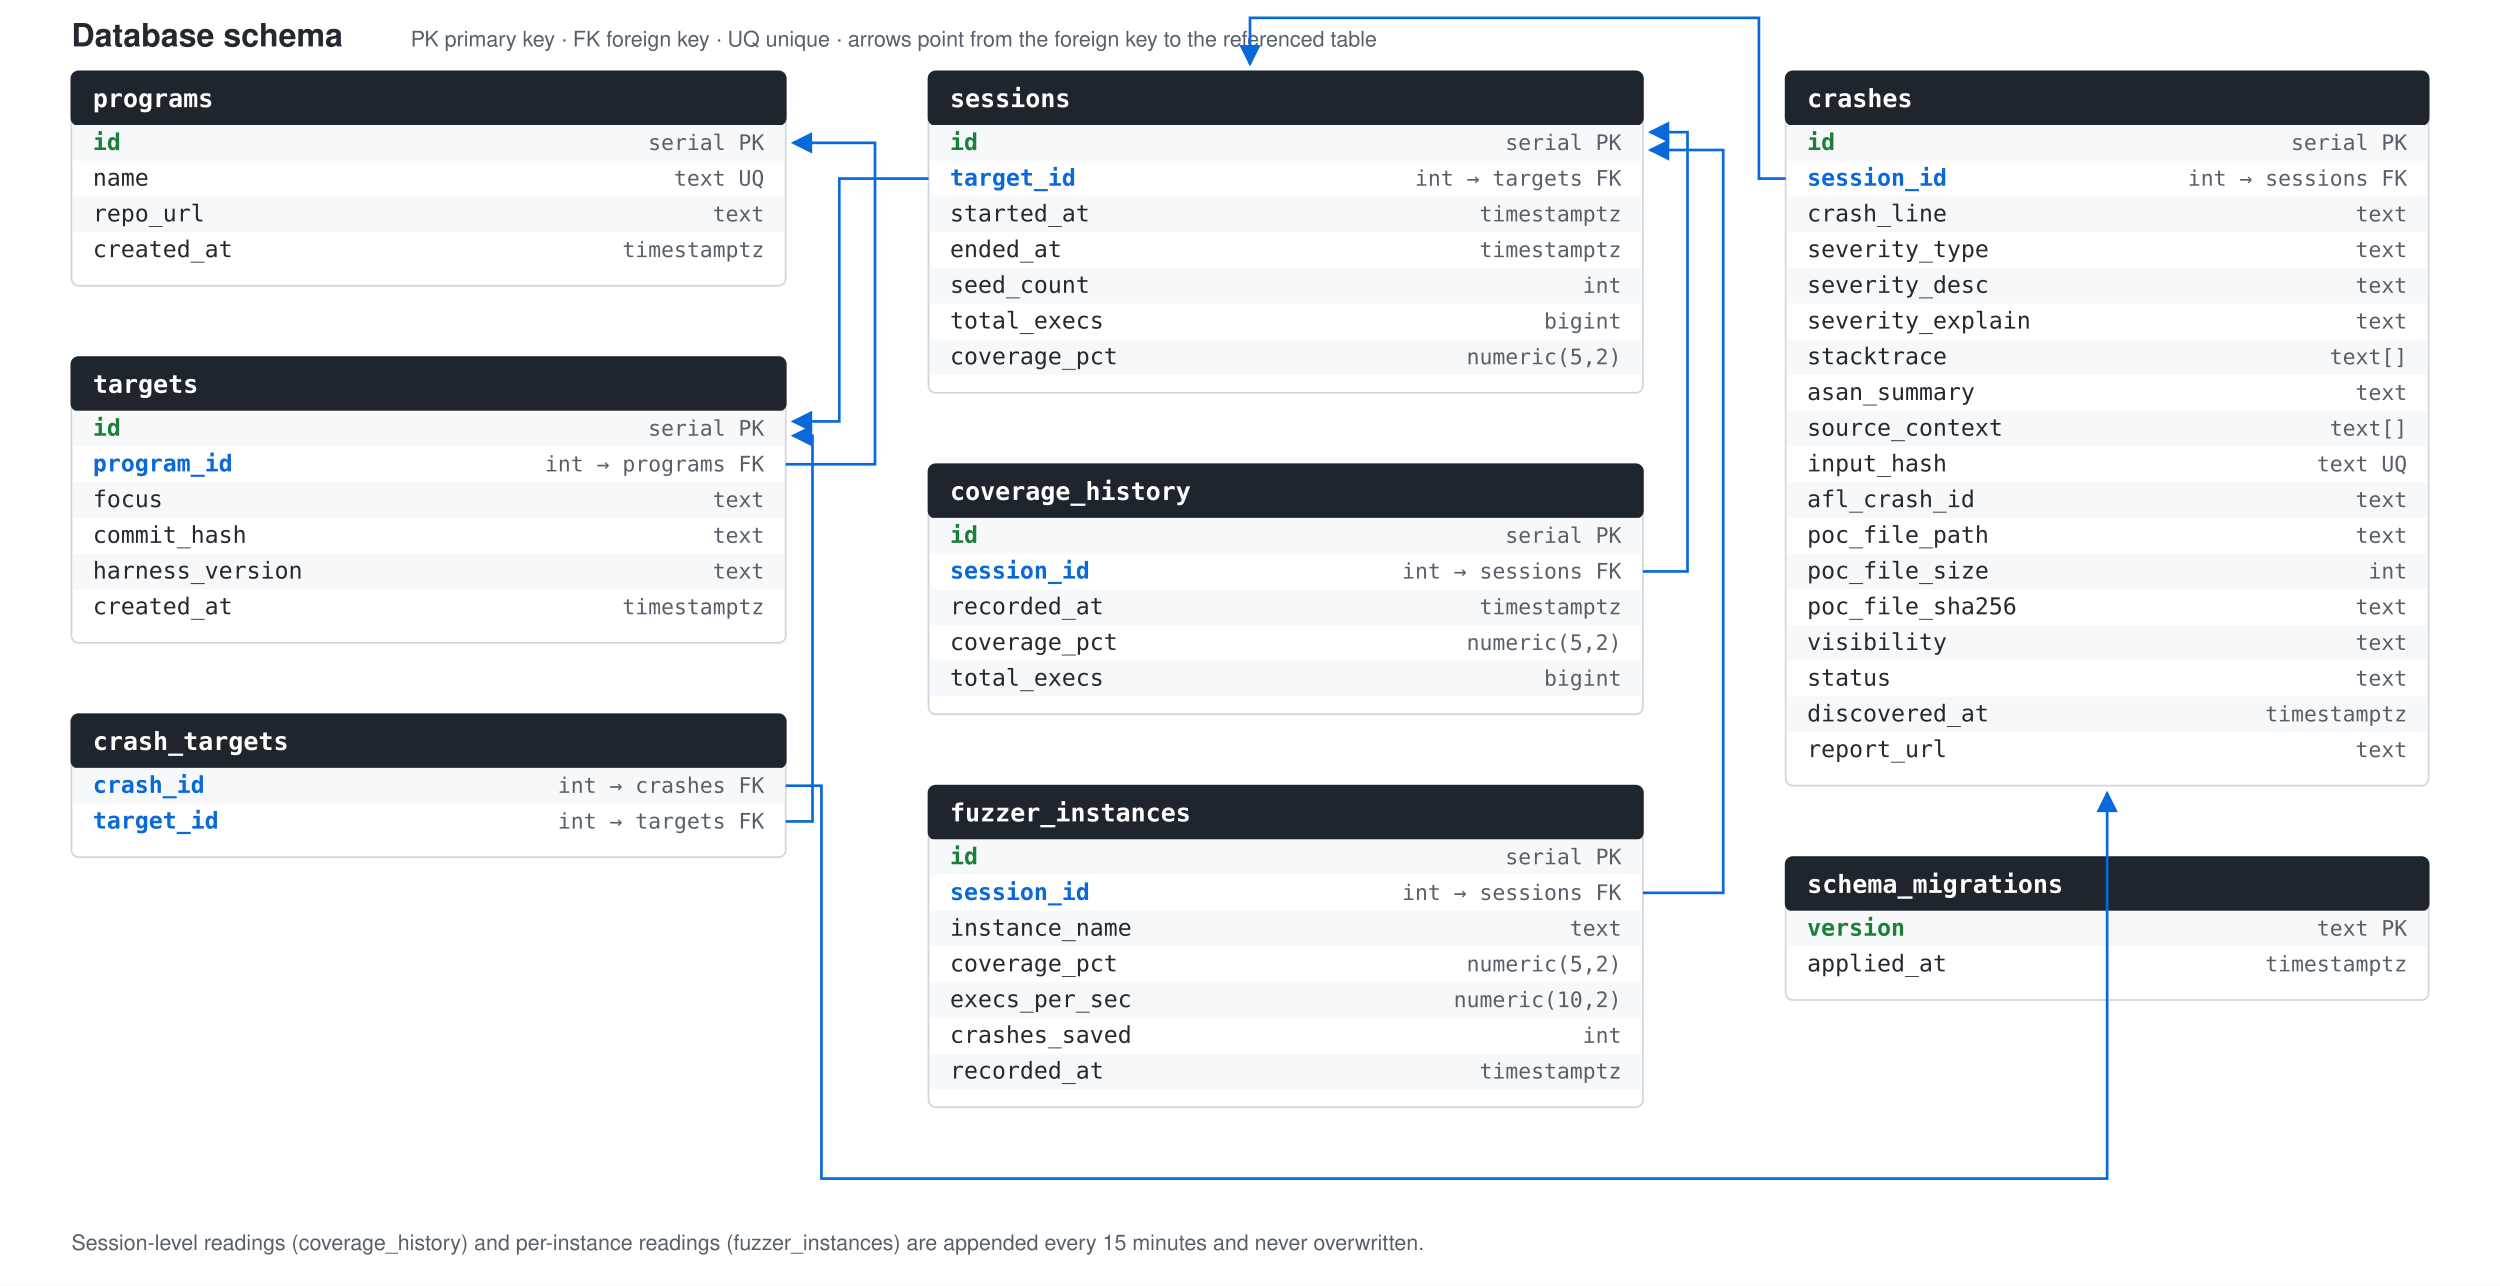
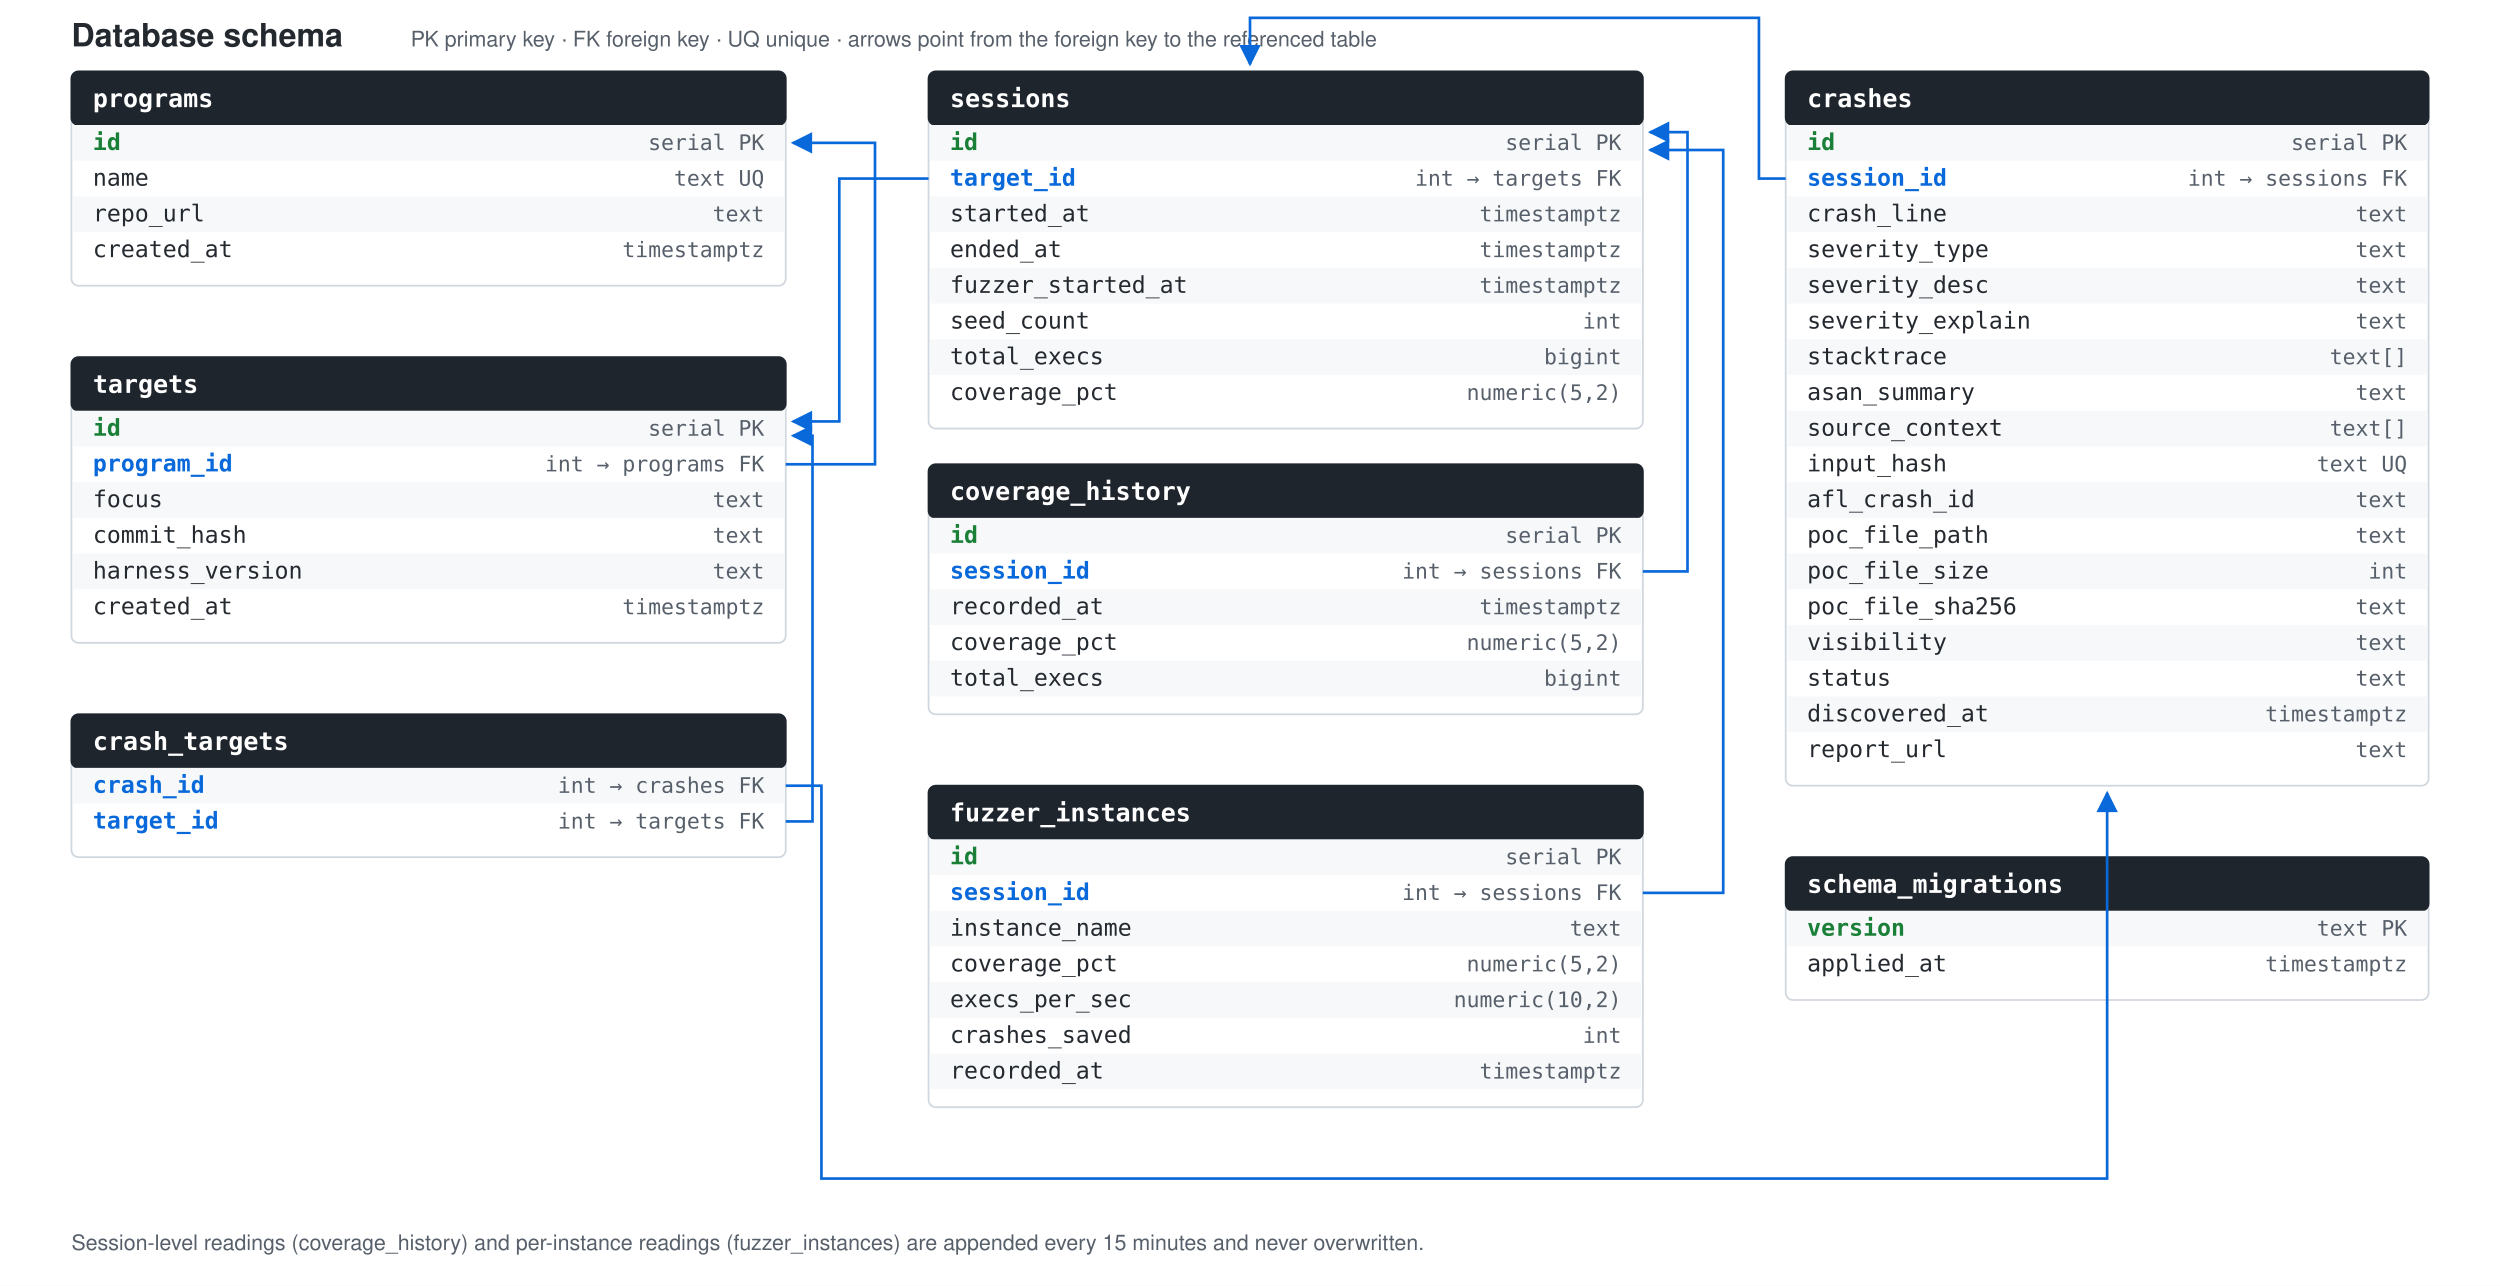
<svg xmlns="http://www.w3.org/2000/svg" width="1400" height="720" viewBox="0 0 1400 720">
  <defs>
    <marker id="arrow" viewBox="0 0 10 10" refX="9" refY="5" markerWidth="8" markerHeight="8" orient="auto-start-reverse">
      <path d="M0,0 L10,5 L0,10 z" fill="#0969da" />
    </marker>
  </defs>
  <rect width="1400" height="720" fill="#ffffff" />
  <text x="40" y="26" font-family="-apple-system, Segoe UI, Helvetica, Arial, sans-serif" font-size="18" fill="#24292f" font-weight="bold" text-anchor="start">Database schema</text>
  <text x="230" y="26" font-family="-apple-system, Segoe UI, Helvetica, Arial, sans-serif" font-size="12" fill="#57606a" font-weight="normal" text-anchor="start">PK primary key · FK foreign key · UQ unique · arrows point from the foreign key to the referenced table</text>
  <rect x="40" y="40" width="400" height="120" rx="4" fill="#ffffff" stroke="#d0d7de" stroke-width="1" />
  <rect x="40" y="40" width="400" height="30" rx="4" fill="#1f252d" stroke="#1f252d" stroke-width="1" />
  <text x="52" y="60" font-family="ui-monospace, SFMono-Regular, Menlo, Consolas, monospace" font-size="14" fill="#ffffff" font-weight="bold" text-anchor="start">programs</text>
  <rect x="41" y="70" width="398" height="20" fill="#f6f8fa" />
  <text x="52" y="84" font-family="ui-monospace, SFMono-Regular, Menlo, Consolas, monospace" font-size="13" fill="#1a7f37" font-weight="bold" text-anchor="start">id</text>
  <text x="428" y="84" font-family="ui-monospace, SFMono-Regular, Menlo, Consolas, monospace" font-size="12" fill="#57606a" font-weight="normal" text-anchor="end">serial  PK</text>
  <text x="52" y="104" font-family="ui-monospace, SFMono-Regular, Menlo, Consolas, monospace" font-size="13" fill="#24292f" font-weight="normal" text-anchor="start">name</text>
  <text x="428" y="104" font-family="ui-monospace, SFMono-Regular, Menlo, Consolas, monospace" font-size="12" fill="#57606a" font-weight="normal" text-anchor="end">text  UQ</text>
  <rect x="41" y="110" width="398" height="20" fill="#f6f8fa" />
  <text x="52" y="124" font-family="ui-monospace, SFMono-Regular, Menlo, Consolas, monospace" font-size="13" fill="#24292f" font-weight="normal" text-anchor="start">repo_url</text>
  <text x="428" y="124" font-family="ui-monospace, SFMono-Regular, Menlo, Consolas, monospace" font-size="12" fill="#57606a" font-weight="normal" text-anchor="end">text</text>
  <text x="52" y="144" font-family="ui-monospace, SFMono-Regular, Menlo, Consolas, monospace" font-size="13" fill="#24292f" font-weight="normal" text-anchor="start">created_at</text>
  <text x="428" y="144" font-family="ui-monospace, SFMono-Regular, Menlo, Consolas, monospace" font-size="12" fill="#57606a" font-weight="normal" text-anchor="end">timestamptz</text>
  <rect x="40" y="200" width="400" height="160" rx="4" fill="#ffffff" stroke="#d0d7de" stroke-width="1" />
  <rect x="40" y="200" width="400" height="30" rx="4" fill="#1f252d" stroke="#1f252d" stroke-width="1" />
  <text x="52" y="220" font-family="ui-monospace, SFMono-Regular, Menlo, Consolas, monospace" font-size="14" fill="#ffffff" font-weight="bold" text-anchor="start">targets</text>
  <rect x="41" y="230" width="398" height="20" fill="#f6f8fa" />
  <text x="52" y="244" font-family="ui-monospace, SFMono-Regular, Menlo, Consolas, monospace" font-size="13" fill="#1a7f37" font-weight="bold" text-anchor="start">id</text>
  <text x="428" y="244" font-family="ui-monospace, SFMono-Regular, Menlo, Consolas, monospace" font-size="12" fill="#57606a" font-weight="normal" text-anchor="end">serial  PK</text>
  <text x="52" y="264" font-family="ui-monospace, SFMono-Regular, Menlo, Consolas, monospace" font-size="13" fill="#0969da" font-weight="bold" text-anchor="start">program_id</text>
  <text x="428" y="264" font-family="ui-monospace, SFMono-Regular, Menlo, Consolas, monospace" font-size="12" fill="#57606a" font-weight="normal" text-anchor="end">int → programs  FK</text>
  <rect x="41" y="270" width="398" height="20" fill="#f6f8fa" />
  <text x="52" y="284" font-family="ui-monospace, SFMono-Regular, Menlo, Consolas, monospace" font-size="13" fill="#24292f" font-weight="normal" text-anchor="start">focus</text>
  <text x="428" y="284" font-family="ui-monospace, SFMono-Regular, Menlo, Consolas, monospace" font-size="12" fill="#57606a" font-weight="normal" text-anchor="end">text</text>
  <text x="52" y="304" font-family="ui-monospace, SFMono-Regular, Menlo, Consolas, monospace" font-size="13" fill="#24292f" font-weight="normal" text-anchor="start">commit_hash</text>
  <text x="428" y="304" font-family="ui-monospace, SFMono-Regular, Menlo, Consolas, monospace" font-size="12" fill="#57606a" font-weight="normal" text-anchor="end">text</text>
  <rect x="41" y="310" width="398" height="20" fill="#f6f8fa" />
  <text x="52" y="324" font-family="ui-monospace, SFMono-Regular, Menlo, Consolas, monospace" font-size="13" fill="#24292f" font-weight="normal" text-anchor="start">harness_version</text>
  <text x="428" y="324" font-family="ui-monospace, SFMono-Regular, Menlo, Consolas, monospace" font-size="12" fill="#57606a" font-weight="normal" text-anchor="end">text</text>
  <text x="52" y="344" font-family="ui-monospace, SFMono-Regular, Menlo, Consolas, monospace" font-size="13" fill="#24292f" font-weight="normal" text-anchor="start">created_at</text>
  <text x="428" y="344" font-family="ui-monospace, SFMono-Regular, Menlo, Consolas, monospace" font-size="12" fill="#57606a" font-weight="normal" text-anchor="end">timestamptz</text>
  <rect x="40" y="400" width="400" height="80" rx="4" fill="#ffffff" stroke="#d0d7de" stroke-width="1" />
  <rect x="40" y="400" width="400" height="30" rx="4" fill="#1f252d" stroke="#1f252d" stroke-width="1" />
  <text x="52" y="420" font-family="ui-monospace, SFMono-Regular, Menlo, Consolas, monospace" font-size="14" fill="#ffffff" font-weight="bold" text-anchor="start">crash_targets</text>
  <rect x="41" y="430" width="398" height="20" fill="#f6f8fa" />
  <text x="52" y="444" font-family="ui-monospace, SFMono-Regular, Menlo, Consolas, monospace" font-size="13" fill="#0969da" font-weight="bold" text-anchor="start">crash_id</text>
  <text x="428" y="444" font-family="ui-monospace, SFMono-Regular, Menlo, Consolas, monospace" font-size="12" fill="#57606a" font-weight="normal" text-anchor="end">int → crashes  FK</text>
  <text x="52" y="464" font-family="ui-monospace, SFMono-Regular, Menlo, Consolas, monospace" font-size="13" fill="#0969da" font-weight="bold" text-anchor="start">target_id</text>
  <text x="428" y="464" font-family="ui-monospace, SFMono-Regular, Menlo, Consolas, monospace" font-size="12" fill="#57606a" font-weight="normal" text-anchor="end">int → targets  FK</text>
-   <rect x="520" y="40" width="400" height="180" rx="4" fill="#ffffff" stroke="#d0d7de" stroke-width="1" />
+   <rect x="520" y="40" width="400" height="200" rx="4" fill="#ffffff" stroke="#d0d7de" stroke-width="1" />
  <rect x="520" y="40" width="400" height="30" rx="4" fill="#1f252d" stroke="#1f252d" stroke-width="1" />
  <text x="532" y="60" font-family="ui-monospace, SFMono-Regular, Menlo, Consolas, monospace" font-size="14" fill="#ffffff" font-weight="bold" text-anchor="start">sessions</text>
  <rect x="521" y="70" width="398" height="20" fill="#f6f8fa" />
  <text x="532" y="84" font-family="ui-monospace, SFMono-Regular, Menlo, Consolas, monospace" font-size="13" fill="#1a7f37" font-weight="bold" text-anchor="start">id</text>
  <text x="908" y="84" font-family="ui-monospace, SFMono-Regular, Menlo, Consolas, monospace" font-size="12" fill="#57606a" font-weight="normal" text-anchor="end">serial  PK</text>
  <text x="532" y="104" font-family="ui-monospace, SFMono-Regular, Menlo, Consolas, monospace" font-size="13" fill="#0969da" font-weight="bold" text-anchor="start">target_id</text>
  <text x="908" y="104" font-family="ui-monospace, SFMono-Regular, Menlo, Consolas, monospace" font-size="12" fill="#57606a" font-weight="normal" text-anchor="end">int → targets  FK</text>
  <rect x="521" y="110" width="398" height="20" fill="#f6f8fa" />
  <text x="532" y="124" font-family="ui-monospace, SFMono-Regular, Menlo, Consolas, monospace" font-size="13" fill="#24292f" font-weight="normal" text-anchor="start">started_at</text>
  <text x="908" y="124" font-family="ui-monospace, SFMono-Regular, Menlo, Consolas, monospace" font-size="12" fill="#57606a" font-weight="normal" text-anchor="end">timestamptz</text>
  <text x="532" y="144" font-family="ui-monospace, SFMono-Regular, Menlo, Consolas, monospace" font-size="13" fill="#24292f" font-weight="normal" text-anchor="start">ended_at</text>
  <text x="908" y="144" font-family="ui-monospace, SFMono-Regular, Menlo, Consolas, monospace" font-size="12" fill="#57606a" font-weight="normal" text-anchor="end">timestamptz</text>
  <rect x="521" y="150" width="398" height="20" fill="#f6f8fa" />
-   <text x="532" y="164" font-family="ui-monospace, SFMono-Regular, Menlo, Consolas, monospace" font-size="13" fill="#24292f" font-weight="normal" text-anchor="start">seed_count</text>
-   <text x="908" y="164" font-family="ui-monospace, SFMono-Regular, Menlo, Consolas, monospace" font-size="12" fill="#57606a" font-weight="normal" text-anchor="end">int</text>
-   <text x="532" y="184" font-family="ui-monospace, SFMono-Regular, Menlo, Consolas, monospace" font-size="13" fill="#24292f" font-weight="normal" text-anchor="start">total_execs</text>
-   <text x="908" y="184" font-family="ui-monospace, SFMono-Regular, Menlo, Consolas, monospace" font-size="12" fill="#57606a" font-weight="normal" text-anchor="end">bigint</text>
+   <text x="532" y="164" font-family="ui-monospace, SFMono-Regular, Menlo, Consolas, monospace" font-size="13" fill="#24292f" font-weight="normal" text-anchor="start">fuzzer_started_at</text>
+   <text x="908" y="164" font-family="ui-monospace, SFMono-Regular, Menlo, Consolas, monospace" font-size="12" fill="#57606a" font-weight="normal" text-anchor="end">timestamptz</text>
+   <text x="532" y="184" font-family="ui-monospace, SFMono-Regular, Menlo, Consolas, monospace" font-size="13" fill="#24292f" font-weight="normal" text-anchor="start">seed_count</text>
+   <text x="908" y="184" font-family="ui-monospace, SFMono-Regular, Menlo, Consolas, monospace" font-size="12" fill="#57606a" font-weight="normal" text-anchor="end">int</text>
  <rect x="521" y="190" width="398" height="20" fill="#f6f8fa" />
-   <text x="532" y="204" font-family="ui-monospace, SFMono-Regular, Menlo, Consolas, monospace" font-size="13" fill="#24292f" font-weight="normal" text-anchor="start">coverage_pct</text>
-   <text x="908" y="204" font-family="ui-monospace, SFMono-Regular, Menlo, Consolas, monospace" font-size="12" fill="#57606a" font-weight="normal" text-anchor="end">numeric(5,2)</text>
+   <text x="532" y="204" font-family="ui-monospace, SFMono-Regular, Menlo, Consolas, monospace" font-size="13" fill="#24292f" font-weight="normal" text-anchor="start">total_execs</text>
+   <text x="908" y="204" font-family="ui-monospace, SFMono-Regular, Menlo, Consolas, monospace" font-size="12" fill="#57606a" font-weight="normal" text-anchor="end">bigint</text>
+   <text x="532" y="224" font-family="ui-monospace, SFMono-Regular, Menlo, Consolas, monospace" font-size="13" fill="#24292f" font-weight="normal" text-anchor="start">coverage_pct</text>
+   <text x="908" y="224" font-family="ui-monospace, SFMono-Regular, Menlo, Consolas, monospace" font-size="12" fill="#57606a" font-weight="normal" text-anchor="end">numeric(5,2)</text>
  <rect x="520" y="260" width="400" height="140" rx="4" fill="#ffffff" stroke="#d0d7de" stroke-width="1" />
  <rect x="520" y="260" width="400" height="30" rx="4" fill="#1f252d" stroke="#1f252d" stroke-width="1" />
  <text x="532" y="280" font-family="ui-monospace, SFMono-Regular, Menlo, Consolas, monospace" font-size="14" fill="#ffffff" font-weight="bold" text-anchor="start">coverage_history</text>
  <rect x="521" y="290" width="398" height="20" fill="#f6f8fa" />
  <text x="532" y="304" font-family="ui-monospace, SFMono-Regular, Menlo, Consolas, monospace" font-size="13" fill="#1a7f37" font-weight="bold" text-anchor="start">id</text>
  <text x="908" y="304" font-family="ui-monospace, SFMono-Regular, Menlo, Consolas, monospace" font-size="12" fill="#57606a" font-weight="normal" text-anchor="end">serial  PK</text>
  <text x="532" y="324" font-family="ui-monospace, SFMono-Regular, Menlo, Consolas, monospace" font-size="13" fill="#0969da" font-weight="bold" text-anchor="start">session_id</text>
  <text x="908" y="324" font-family="ui-monospace, SFMono-Regular, Menlo, Consolas, monospace" font-size="12" fill="#57606a" font-weight="normal" text-anchor="end">int → sessions  FK</text>
  <rect x="521" y="330" width="398" height="20" fill="#f6f8fa" />
  <text x="532" y="344" font-family="ui-monospace, SFMono-Regular, Menlo, Consolas, monospace" font-size="13" fill="#24292f" font-weight="normal" text-anchor="start">recorded_at</text>
  <text x="908" y="344" font-family="ui-monospace, SFMono-Regular, Menlo, Consolas, monospace" font-size="12" fill="#57606a" font-weight="normal" text-anchor="end">timestamptz</text>
  <text x="532" y="364" font-family="ui-monospace, SFMono-Regular, Menlo, Consolas, monospace" font-size="13" fill="#24292f" font-weight="normal" text-anchor="start">coverage_pct</text>
  <text x="908" y="364" font-family="ui-monospace, SFMono-Regular, Menlo, Consolas, monospace" font-size="12" fill="#57606a" font-weight="normal" text-anchor="end">numeric(5,2)</text>
  <rect x="521" y="370" width="398" height="20" fill="#f6f8fa" />
  <text x="532" y="384" font-family="ui-monospace, SFMono-Regular, Menlo, Consolas, monospace" font-size="13" fill="#24292f" font-weight="normal" text-anchor="start">total_execs</text>
  <text x="908" y="384" font-family="ui-monospace, SFMono-Regular, Menlo, Consolas, monospace" font-size="12" fill="#57606a" font-weight="normal" text-anchor="end">bigint</text>
  <rect x="520" y="440" width="400" height="180" rx="4" fill="#ffffff" stroke="#d0d7de" stroke-width="1" />
  <rect x="520" y="440" width="400" height="30" rx="4" fill="#1f252d" stroke="#1f252d" stroke-width="1" />
  <text x="532" y="460" font-family="ui-monospace, SFMono-Regular, Menlo, Consolas, monospace" font-size="14" fill="#ffffff" font-weight="bold" text-anchor="start">fuzzer_instances</text>
  <rect x="521" y="470" width="398" height="20" fill="#f6f8fa" />
  <text x="532" y="484" font-family="ui-monospace, SFMono-Regular, Menlo, Consolas, monospace" font-size="13" fill="#1a7f37" font-weight="bold" text-anchor="start">id</text>
  <text x="908" y="484" font-family="ui-monospace, SFMono-Regular, Menlo, Consolas, monospace" font-size="12" fill="#57606a" font-weight="normal" text-anchor="end">serial  PK</text>
  <text x="532" y="504" font-family="ui-monospace, SFMono-Regular, Menlo, Consolas, monospace" font-size="13" fill="#0969da" font-weight="bold" text-anchor="start">session_id</text>
  <text x="908" y="504" font-family="ui-monospace, SFMono-Regular, Menlo, Consolas, monospace" font-size="12" fill="#57606a" font-weight="normal" text-anchor="end">int → sessions  FK</text>
  <rect x="521" y="510" width="398" height="20" fill="#f6f8fa" />
  <text x="532" y="524" font-family="ui-monospace, SFMono-Regular, Menlo, Consolas, monospace" font-size="13" fill="#24292f" font-weight="normal" text-anchor="start">instance_name</text>
  <text x="908" y="524" font-family="ui-monospace, SFMono-Regular, Menlo, Consolas, monospace" font-size="12" fill="#57606a" font-weight="normal" text-anchor="end">text</text>
  <text x="532" y="544" font-family="ui-monospace, SFMono-Regular, Menlo, Consolas, monospace" font-size="13" fill="#24292f" font-weight="normal" text-anchor="start">coverage_pct</text>
  <text x="908" y="544" font-family="ui-monospace, SFMono-Regular, Menlo, Consolas, monospace" font-size="12" fill="#57606a" font-weight="normal" text-anchor="end">numeric(5,2)</text>
  <rect x="521" y="550" width="398" height="20" fill="#f6f8fa" />
  <text x="532" y="564" font-family="ui-monospace, SFMono-Regular, Menlo, Consolas, monospace" font-size="13" fill="#24292f" font-weight="normal" text-anchor="start">execs_per_sec</text>
  <text x="908" y="564" font-family="ui-monospace, SFMono-Regular, Menlo, Consolas, monospace" font-size="12" fill="#57606a" font-weight="normal" text-anchor="end">numeric(10,2)</text>
  <text x="532" y="584" font-family="ui-monospace, SFMono-Regular, Menlo, Consolas, monospace" font-size="13" fill="#24292f" font-weight="normal" text-anchor="start">crashes_saved</text>
  <text x="908" y="584" font-family="ui-monospace, SFMono-Regular, Menlo, Consolas, monospace" font-size="12" fill="#57606a" font-weight="normal" text-anchor="end">int</text>
  <rect x="521" y="590" width="398" height="20" fill="#f6f8fa" />
  <text x="532" y="604" font-family="ui-monospace, SFMono-Regular, Menlo, Consolas, monospace" font-size="13" fill="#24292f" font-weight="normal" text-anchor="start">recorded_at</text>
  <text x="908" y="604" font-family="ui-monospace, SFMono-Regular, Menlo, Consolas, monospace" font-size="12" fill="#57606a" font-weight="normal" text-anchor="end">timestamptz</text>
  <rect x="1000" y="40" width="360" height="400" rx="4" fill="#ffffff" stroke="#d0d7de" stroke-width="1" />
  <rect x="1000" y="40" width="360" height="30" rx="4" fill="#1f252d" stroke="#1f252d" stroke-width="1" />
  <text x="1012" y="60" font-family="ui-monospace, SFMono-Regular, Menlo, Consolas, monospace" font-size="14" fill="#ffffff" font-weight="bold" text-anchor="start">crashes</text>
  <rect x="1001" y="70" width="358" height="20" fill="#f6f8fa" />
  <text x="1012" y="84" font-family="ui-monospace, SFMono-Regular, Menlo, Consolas, monospace" font-size="13" fill="#1a7f37" font-weight="bold" text-anchor="start">id</text>
  <text x="1348" y="84" font-family="ui-monospace, SFMono-Regular, Menlo, Consolas, monospace" font-size="12" fill="#57606a" font-weight="normal" text-anchor="end">serial  PK</text>
  <text x="1012" y="104" font-family="ui-monospace, SFMono-Regular, Menlo, Consolas, monospace" font-size="13" fill="#0969da" font-weight="bold" text-anchor="start">session_id</text>
  <text x="1348" y="104" font-family="ui-monospace, SFMono-Regular, Menlo, Consolas, monospace" font-size="12" fill="#57606a" font-weight="normal" text-anchor="end">int → sessions  FK</text>
  <rect x="1001" y="110" width="358" height="20" fill="#f6f8fa" />
  <text x="1012" y="124" font-family="ui-monospace, SFMono-Regular, Menlo, Consolas, monospace" font-size="13" fill="#24292f" font-weight="normal" text-anchor="start">crash_line</text>
  <text x="1348" y="124" font-family="ui-monospace, SFMono-Regular, Menlo, Consolas, monospace" font-size="12" fill="#57606a" font-weight="normal" text-anchor="end">text</text>
  <text x="1012" y="144" font-family="ui-monospace, SFMono-Regular, Menlo, Consolas, monospace" font-size="13" fill="#24292f" font-weight="normal" text-anchor="start">severity_type</text>
  <text x="1348" y="144" font-family="ui-monospace, SFMono-Regular, Menlo, Consolas, monospace" font-size="12" fill="#57606a" font-weight="normal" text-anchor="end">text</text>
  <rect x="1001" y="150" width="358" height="20" fill="#f6f8fa" />
  <text x="1012" y="164" font-family="ui-monospace, SFMono-Regular, Menlo, Consolas, monospace" font-size="13" fill="#24292f" font-weight="normal" text-anchor="start">severity_desc</text>
  <text x="1348" y="164" font-family="ui-monospace, SFMono-Regular, Menlo, Consolas, monospace" font-size="12" fill="#57606a" font-weight="normal" text-anchor="end">text</text>
  <text x="1012" y="184" font-family="ui-monospace, SFMono-Regular, Menlo, Consolas, monospace" font-size="13" fill="#24292f" font-weight="normal" text-anchor="start">severity_explain</text>
  <text x="1348" y="184" font-family="ui-monospace, SFMono-Regular, Menlo, Consolas, monospace" font-size="12" fill="#57606a" font-weight="normal" text-anchor="end">text</text>
  <rect x="1001" y="190" width="358" height="20" fill="#f6f8fa" />
  <text x="1012" y="204" font-family="ui-monospace, SFMono-Regular, Menlo, Consolas, monospace" font-size="13" fill="#24292f" font-weight="normal" text-anchor="start">stacktrace</text>
  <text x="1348" y="204" font-family="ui-monospace, SFMono-Regular, Menlo, Consolas, monospace" font-size="12" fill="#57606a" font-weight="normal" text-anchor="end">text[]</text>
  <text x="1012" y="224" font-family="ui-monospace, SFMono-Regular, Menlo, Consolas, monospace" font-size="13" fill="#24292f" font-weight="normal" text-anchor="start">asan_summary</text>
  <text x="1348" y="224" font-family="ui-monospace, SFMono-Regular, Menlo, Consolas, monospace" font-size="12" fill="#57606a" font-weight="normal" text-anchor="end">text</text>
  <rect x="1001" y="230" width="358" height="20" fill="#f6f8fa" />
  <text x="1012" y="244" font-family="ui-monospace, SFMono-Regular, Menlo, Consolas, monospace" font-size="13" fill="#24292f" font-weight="normal" text-anchor="start">source_context</text>
  <text x="1348" y="244" font-family="ui-monospace, SFMono-Regular, Menlo, Consolas, monospace" font-size="12" fill="#57606a" font-weight="normal" text-anchor="end">text[]</text>
  <text x="1012" y="264" font-family="ui-monospace, SFMono-Regular, Menlo, Consolas, monospace" font-size="13" fill="#24292f" font-weight="normal" text-anchor="start">input_hash</text>
  <text x="1348" y="264" font-family="ui-monospace, SFMono-Regular, Menlo, Consolas, monospace" font-size="12" fill="#57606a" font-weight="normal" text-anchor="end">text  UQ</text>
  <rect x="1001" y="270" width="358" height="20" fill="#f6f8fa" />
  <text x="1012" y="284" font-family="ui-monospace, SFMono-Regular, Menlo, Consolas, monospace" font-size="13" fill="#24292f" font-weight="normal" text-anchor="start">afl_crash_id</text>
  <text x="1348" y="284" font-family="ui-monospace, SFMono-Regular, Menlo, Consolas, monospace" font-size="12" fill="#57606a" font-weight="normal" text-anchor="end">text</text>
  <text x="1012" y="304" font-family="ui-monospace, SFMono-Regular, Menlo, Consolas, monospace" font-size="13" fill="#24292f" font-weight="normal" text-anchor="start">poc_file_path</text>
  <text x="1348" y="304" font-family="ui-monospace, SFMono-Regular, Menlo, Consolas, monospace" font-size="12" fill="#57606a" font-weight="normal" text-anchor="end">text</text>
  <rect x="1001" y="310" width="358" height="20" fill="#f6f8fa" />
  <text x="1012" y="324" font-family="ui-monospace, SFMono-Regular, Menlo, Consolas, monospace" font-size="13" fill="#24292f" font-weight="normal" text-anchor="start">poc_file_size</text>
  <text x="1348" y="324" font-family="ui-monospace, SFMono-Regular, Menlo, Consolas, monospace" font-size="12" fill="#57606a" font-weight="normal" text-anchor="end">int</text>
  <text x="1012" y="344" font-family="ui-monospace, SFMono-Regular, Menlo, Consolas, monospace" font-size="13" fill="#24292f" font-weight="normal" text-anchor="start">poc_file_sha256</text>
  <text x="1348" y="344" font-family="ui-monospace, SFMono-Regular, Menlo, Consolas, monospace" font-size="12" fill="#57606a" font-weight="normal" text-anchor="end">text</text>
  <rect x="1001" y="350" width="358" height="20" fill="#f6f8fa" />
  <text x="1012" y="364" font-family="ui-monospace, SFMono-Regular, Menlo, Consolas, monospace" font-size="13" fill="#24292f" font-weight="normal" text-anchor="start">visibility</text>
  <text x="1348" y="364" font-family="ui-monospace, SFMono-Regular, Menlo, Consolas, monospace" font-size="12" fill="#57606a" font-weight="normal" text-anchor="end">text</text>
  <text x="1012" y="384" font-family="ui-monospace, SFMono-Regular, Menlo, Consolas, monospace" font-size="13" fill="#24292f" font-weight="normal" text-anchor="start">status</text>
  <text x="1348" y="384" font-family="ui-monospace, SFMono-Regular, Menlo, Consolas, monospace" font-size="12" fill="#57606a" font-weight="normal" text-anchor="end">text</text>
  <rect x="1001" y="390" width="358" height="20" fill="#f6f8fa" />
  <text x="1012" y="404" font-family="ui-monospace, SFMono-Regular, Menlo, Consolas, monospace" font-size="13" fill="#24292f" font-weight="normal" text-anchor="start">discovered_at</text>
  <text x="1348" y="404" font-family="ui-monospace, SFMono-Regular, Menlo, Consolas, monospace" font-size="12" fill="#57606a" font-weight="normal" text-anchor="end">timestamptz</text>
  <text x="1012" y="424" font-family="ui-monospace, SFMono-Regular, Menlo, Consolas, monospace" font-size="13" fill="#24292f" font-weight="normal" text-anchor="start">report_url</text>
  <text x="1348" y="424" font-family="ui-monospace, SFMono-Regular, Menlo, Consolas, monospace" font-size="12" fill="#57606a" font-weight="normal" text-anchor="end">text</text>
  <rect x="1000" y="480" width="360" height="80" rx="4" fill="#ffffff" stroke="#d0d7de" stroke-width="1" />
  <rect x="1000" y="480" width="360" height="30" rx="4" fill="#1f252d" stroke="#1f252d" stroke-width="1" />
  <text x="1012" y="500" font-family="ui-monospace, SFMono-Regular, Menlo, Consolas, monospace" font-size="14" fill="#ffffff" font-weight="bold" text-anchor="start">schema_migrations</text>
  <rect x="1001" y="510" width="358" height="20" fill="#f6f8fa" />
  <text x="1012" y="524" font-family="ui-monospace, SFMono-Regular, Menlo, Consolas, monospace" font-size="13" fill="#1a7f37" font-weight="bold" text-anchor="start">version</text>
  <text x="1348" y="524" font-family="ui-monospace, SFMono-Regular, Menlo, Consolas, monospace" font-size="12" fill="#57606a" font-weight="normal" text-anchor="end">text  PK</text>
  <text x="1012" y="544" font-family="ui-monospace, SFMono-Regular, Menlo, Consolas, monospace" font-size="13" fill="#24292f" font-weight="normal" text-anchor="start">applied_at</text>
  <text x="1348" y="544" font-family="ui-monospace, SFMono-Regular, Menlo, Consolas, monospace" font-size="12" fill="#57606a" font-weight="normal" text-anchor="end">timestamptz</text>
  <polyline points="440,260.0 490,260.0 490,80.0 444,80.0" fill="none" stroke="#0969da" stroke-width="1.5" marker-end="url(#arrow)" />
  <polyline points="520,100.0 470,100.0 470,236.0 444,236.0" fill="none" stroke="#0969da" stroke-width="1.5" marker-end="url(#arrow)" />
  <polyline points="440,460.0 455,460.0 455,244.0 444,244.0" fill="none" stroke="#0969da" stroke-width="1.5" marker-end="url(#arrow)" />
  <polyline points="920,320.0 945,320.0 945,74.0 924,74.0" fill="none" stroke="#0969da" stroke-width="1.5" marker-end="url(#arrow)" />
  <polyline points="920,500.0 965,500.0 965,84.0 924,84.0" fill="none" stroke="#0969da" stroke-width="1.5" marker-end="url(#arrow)" />
  <polyline points="1000,100.0 985,100.0 985,10 700,10 700,36" fill="none" stroke="#0969da" stroke-width="1.5" marker-end="url(#arrow)" />
  <polyline points="440,440.0 460,440.0 460,660 1180,660 1180,444" fill="none" stroke="#0969da" stroke-width="1.5" marker-end="url(#arrow)" />
  <text x="40" y="700" font-family="-apple-system, Segoe UI, Helvetica, Arial, sans-serif" font-size="12" fill="#57606a" font-weight="normal" text-anchor="start">Session-level readings (coverage_history) and per-instance readings (fuzzer_instances) are appended every 15 minutes and never overwritten.</text>
</svg>
